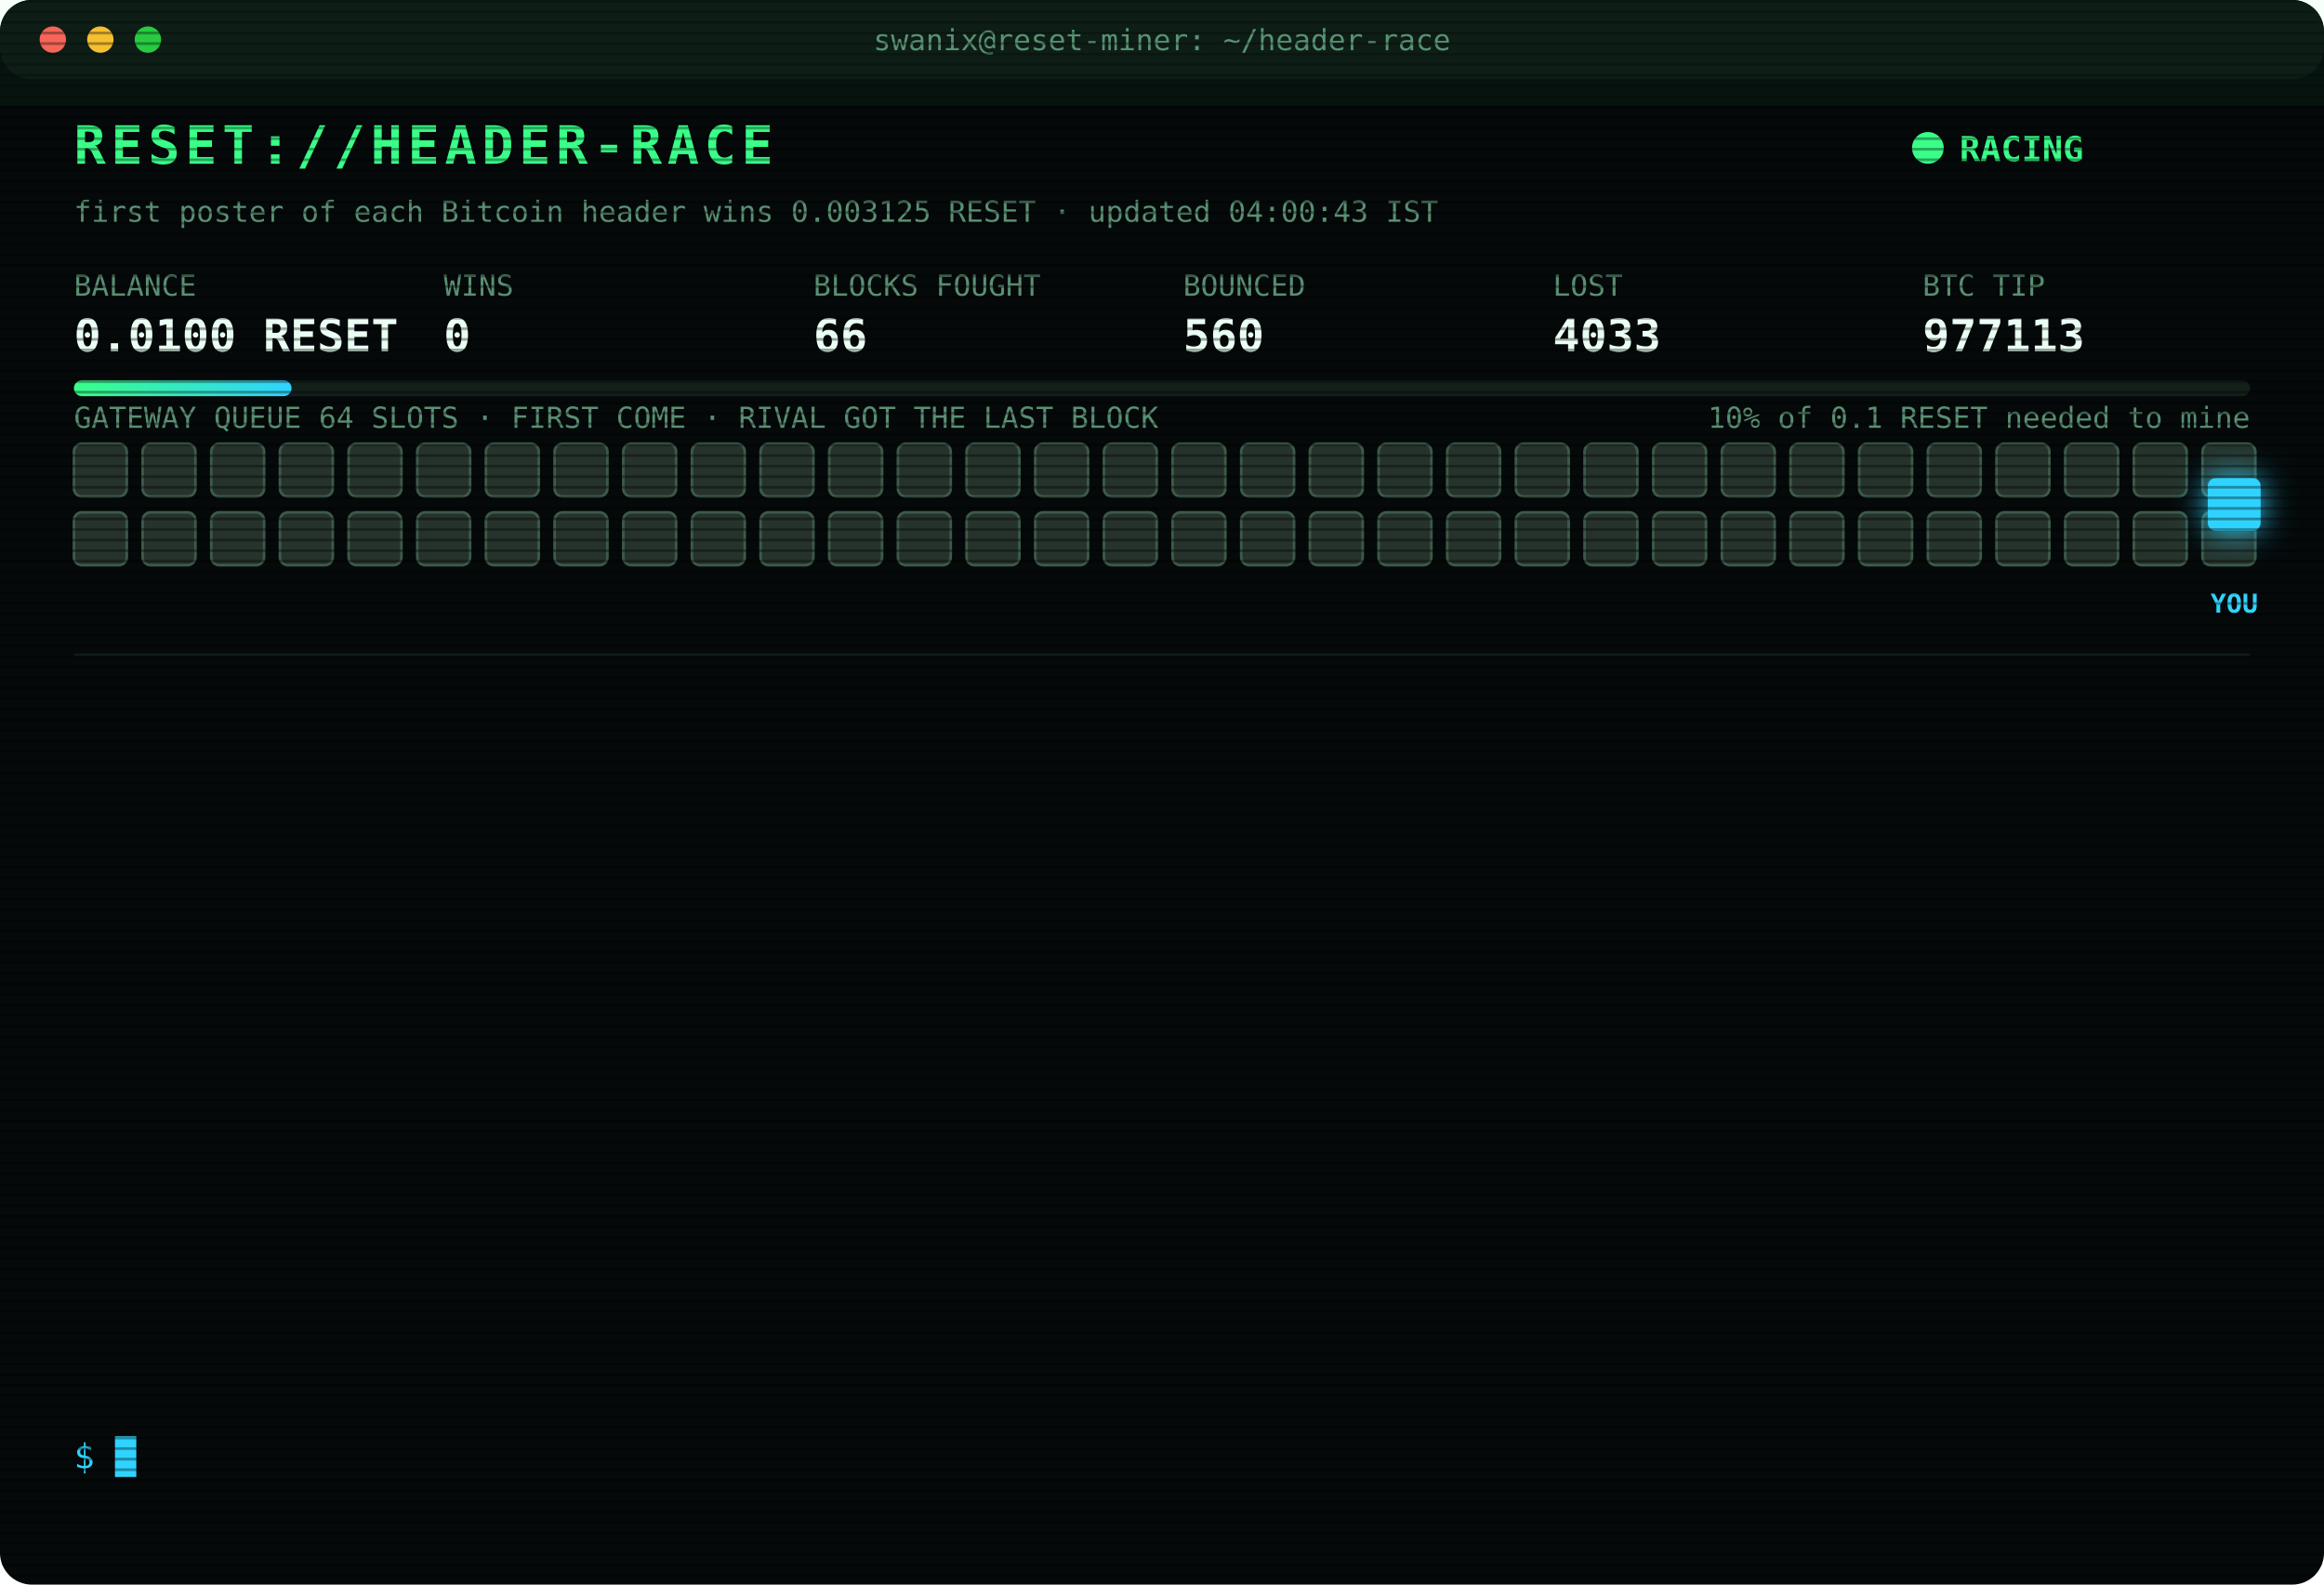
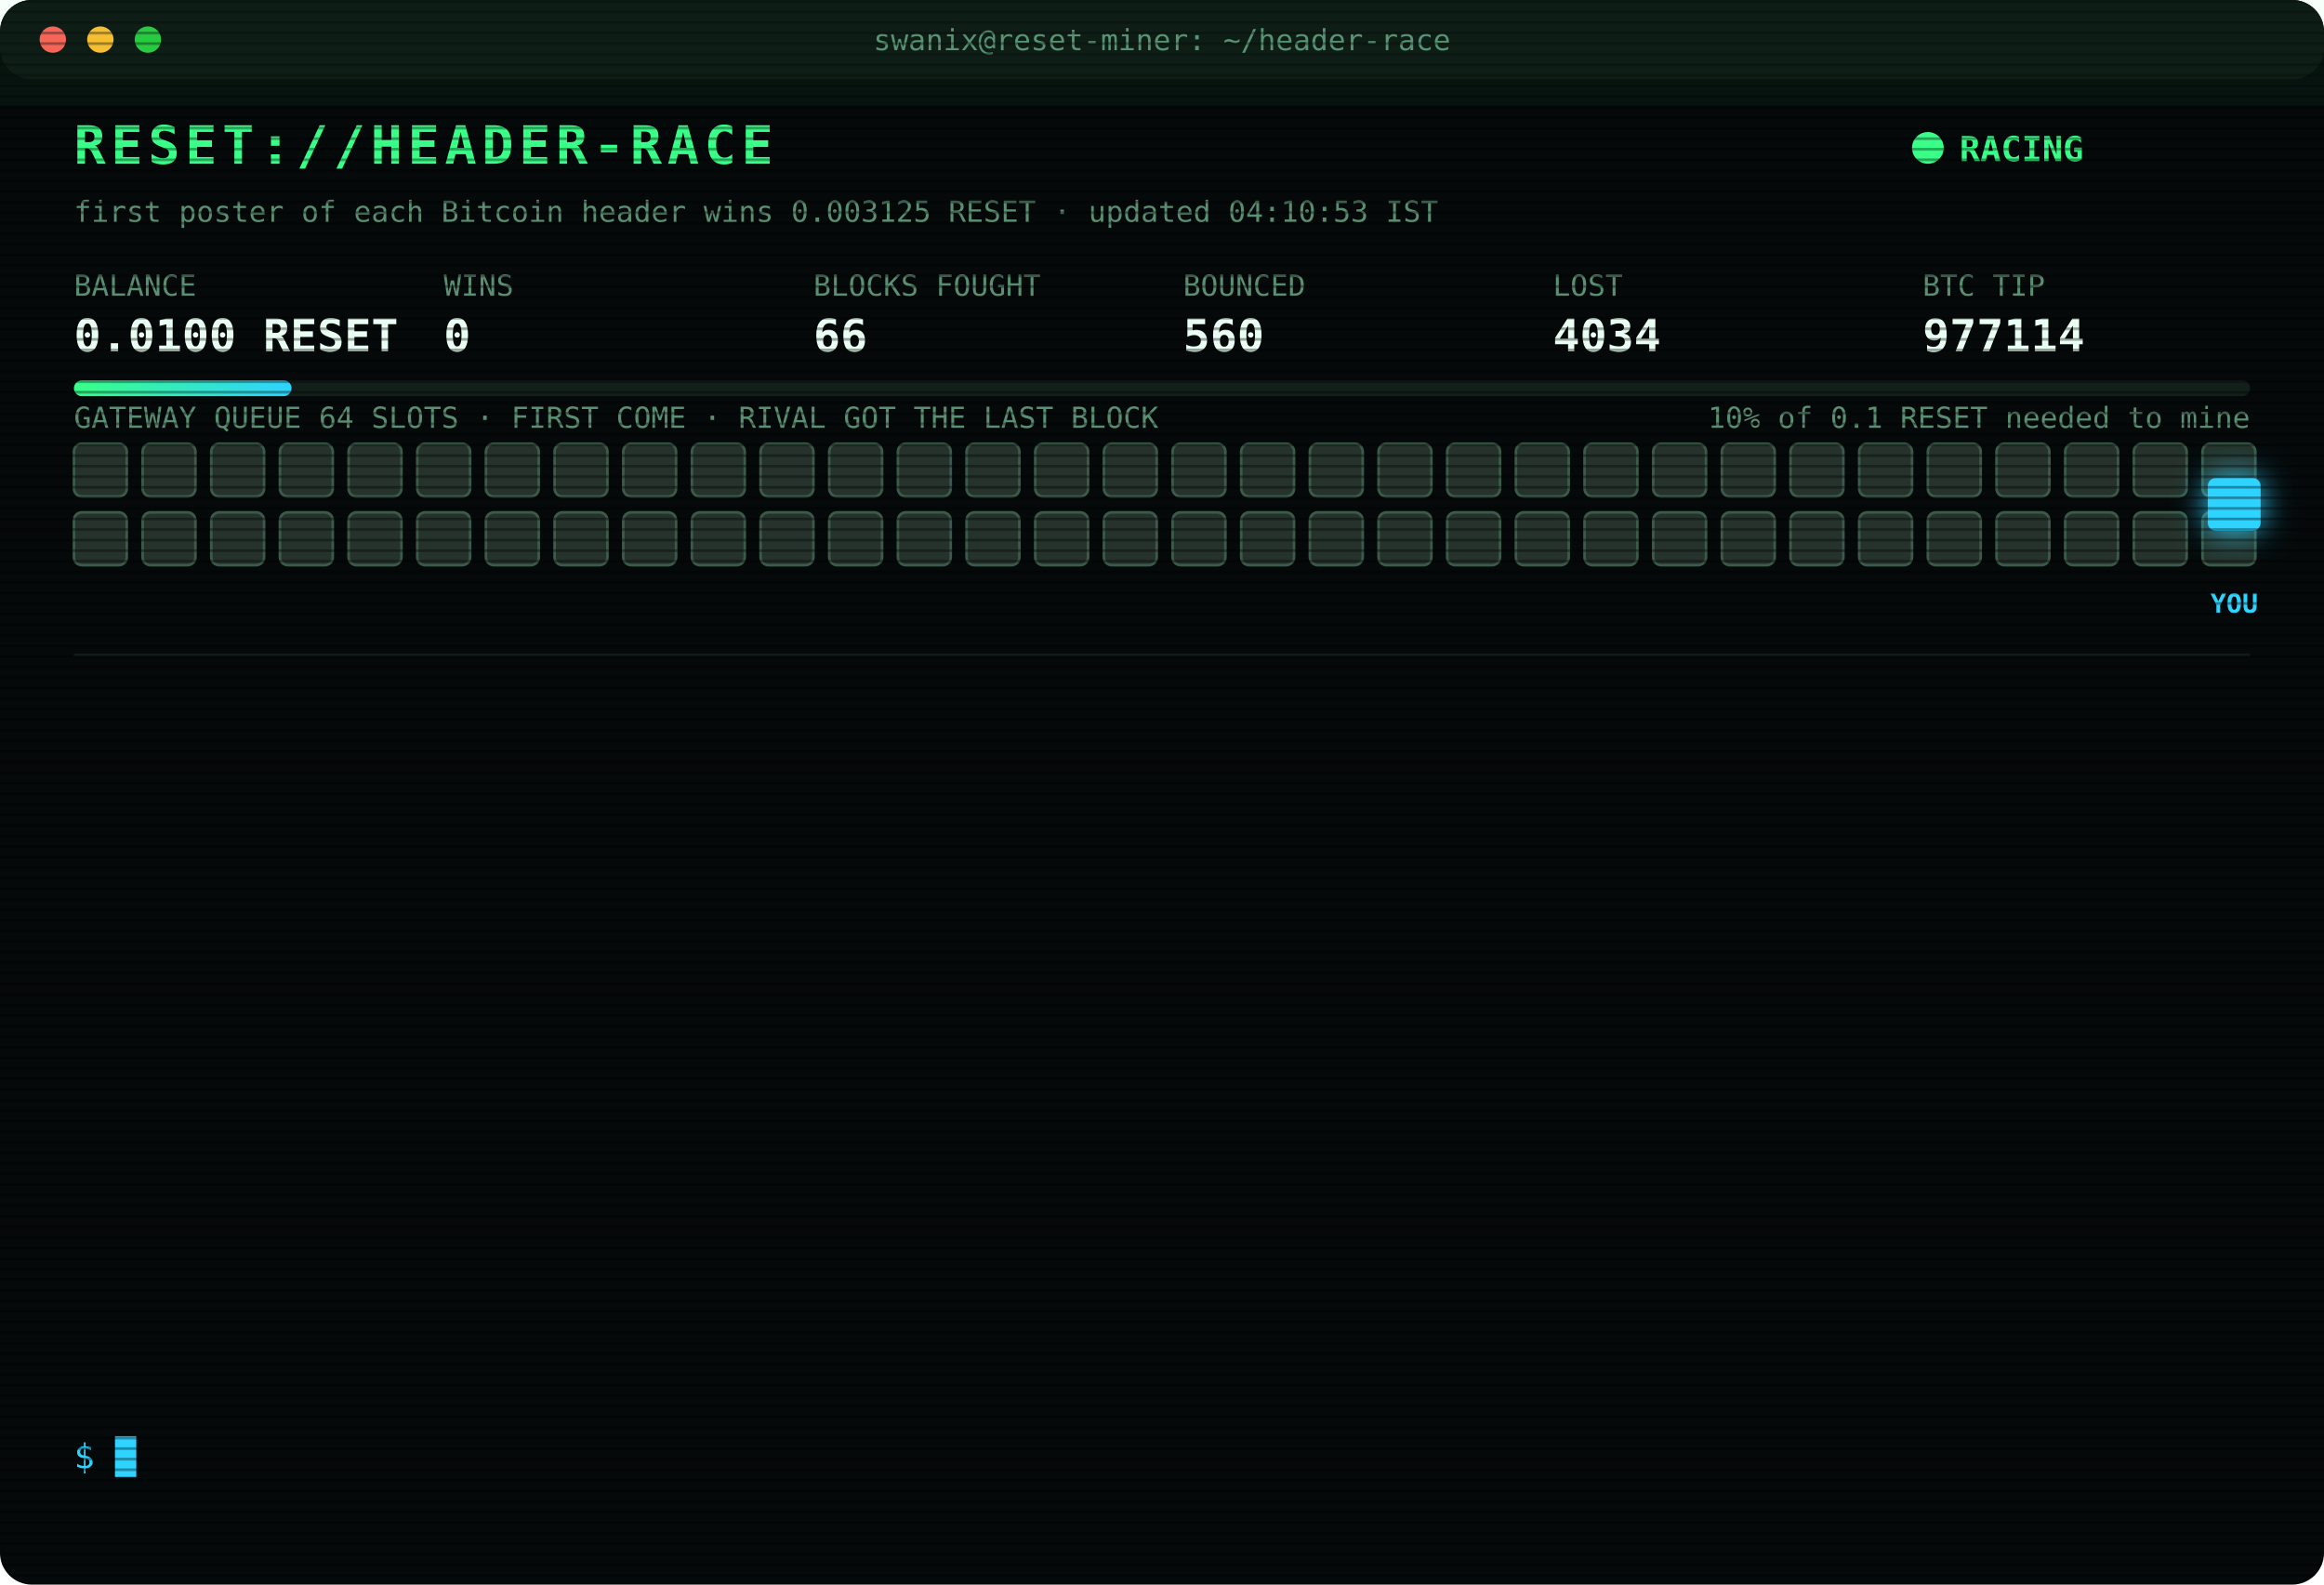
<svg xmlns="http://www.w3.org/2000/svg" width="880" height="600" viewBox="0 0 880 600" font-family="ui-monospace,SFMono-Regular,Menlo,Consolas,monospace">
  <style>
text{font-size:13px;fill:#7CFFB2}
.title{font-size:20px;font-weight:700;fill:#39FF88;letter-spacing:2px;animation:glitch 3s infinite steps(1)}
.sub{fill:#2fd3ff}.k{fill:#5a8f73;font-size:11px}.v{font-size:17px;font-weight:700;fill:#eafff3}
.ts{fill:#3f6b56}.boot{fill:#2fd3ff}.dim{fill:#5a8f73}.bad{fill:#ff4d6d}.warn{fill:#ffd23f}.mag{fill:#ff5cf0}.win{fill:#39FF88;font-weight:700}
.tag{font-size:10px;fill:#2fd3ff;font-weight:700}
.rival{fill:#26332c;stroke:#3c5a49;animation:jam 1.2s infinite alternate}
.idle{fill:#141c18;stroke:#22302a;animation:breathe 4s infinite}
.me{fill:#2fd3ff;filter:drop-shadow(0 0 6px #2fd3ff)}
.hover{animation:nudge 1.1s infinite ease-in-out}.bounce{animation:kick 1.4s infinite}
.ln{opacity:0;animation:in .4s forwards}
.cur{animation:blink 1s infinite steps(1)}
.scan{animation:scan 6s infinite linear}
.led{animation:blink 1.4s infinite}
@keyframes in{from{opacity:0;transform:translateX(-6px)}to{opacity:1;transform:none}}
@keyframes blink{50%{opacity:0}}
@keyframes jam{to{fill:#33463b}}
@keyframes breathe{50%{opacity:.4}}
@keyframes nudge{50%{transform:translateX(-10px)}}
@keyframes kick{0%,100%{transform:none}30%{transform:translateX(-14px)}55%{transform:translateX(10px) translateY(-6px)}}
@keyframes glitch{0%,92%{transform:none}93%{transform:translateX(2px);fill:#ff4d6d}95%{transform:translateX(-2px);fill:#2fd3ff}97%{transform:none}}
@keyframes scan{from{transform:translateY(-40px)}to{transform:translateY(600px)}}
</style>
  <defs>
    <pattern id="sl" width="4" height="4" patternUnits="userSpaceOnUse">
      <rect width="4" height="1" fill="#000" opacity=".35" />
    </pattern>
    <linearGradient id="bar">
      <stop offset="0" stop-color="#39FF88" />
      <stop offset="1" stop-color="#2fd3ff" />
    </linearGradient>
  </defs>
  <rect width="880" height="600" rx="12" fill="#05090a" />
  <rect width="880" height="30" rx="12" fill="#0d1512" />
  <circle cx="20" cy="15" r="5" fill="#ff5f57" />
  <circle cx="38" cy="15" r="5" fill="#febc2e" />
  <circle cx="56" cy="15" r="5" fill="#28c840" />
  <text x="440" y="19" text-anchor="middle" class="k">swanix@reset-miner: ~/header-race</text>
  <text x="28" y="62" class="title">RESET://HEADER-RACE</text>
  <circle class="led" cx="730" cy="56" r="6" fill="#39FF88" />
  <text x="742" y="61" class="win">RACING</text>
-   <text x="28" y="84" class="k">first poster of each Bitcoin header wins 0.003125 RESET · updated 04:00:43 IST</text>
+   <text x="28" y="84" class="k">first poster of each Bitcoin header wins 0.003125 RESET · updated 04:10:53 IST</text>
  <text x="28" y="112" class="k">BALANCE</text>
  <text x="28" y="133" class="v">0.0100 RESET</text>
  <text x="168" y="112" class="k">WINS</text>
  <text x="168" y="133" class="v">0</text>
  <text x="308" y="112" class="k">BLOCKS FOUGHT</text>
  <text x="308" y="133" class="v">66</text>
  <text x="448" y="112" class="k">BOUNCED</text>
  <text x="448" y="133" class="v">560</text>
  <text x="588" y="112" class="k">LOST</text>
-   <text x="588" y="133" class="v">4033</text>
+   <text x="588" y="133" class="v">4034</text>
  <text x="728" y="112" class="k">BTC TIP</text>
-   <text x="728" y="133" class="v">977113</text>
+   <text x="728" y="133" class="v">977114</text>
  <rect x="28" y="144" width="824" height="6" rx="3" fill="#13201a" />
  <rect x="28" y="144" width="82.4" height="6" rx="3" fill="url(#bar)" />
  <text x="852" y="162" text-anchor="end" class="k">10% of 0.1 RESET needed to mine</text>
  <text x="28" y="162" class="k">GATEWAY QUEUE 64 SLOTS · FIRST COME · RIVAL GOT THE LAST BLOCK</text>
  <rect class="rival" x="28" y="168" width="20" height="20" rx="3" style="animation-delay:0.00s" />
  <rect class="rival" x="54" y="168" width="20" height="20" rx="3" style="animation-delay:0.05s" />
  <rect class="rival" x="80" y="168" width="20" height="20" rx="3" style="animation-delay:0.10s" />
  <rect class="rival" x="106" y="168" width="20" height="20" rx="3" style="animation-delay:0.15s" />
  <rect class="rival" x="132" y="168" width="20" height="20" rx="3" style="animation-delay:0.20s" />
  <rect class="rival" x="158" y="168" width="20" height="20" rx="3" style="animation-delay:0.25s" />
  <rect class="rival" x="184" y="168" width="20" height="20" rx="3" style="animation-delay:0.30s" />
  <rect class="rival" x="210" y="168" width="20" height="20" rx="3" style="animation-delay:0.35s" />
  <rect class="rival" x="236" y="168" width="20" height="20" rx="3" style="animation-delay:0.40s" />
  <rect class="rival" x="262" y="168" width="20" height="20" rx="3" style="animation-delay:0.45s" />
  <rect class="rival" x="288" y="168" width="20" height="20" rx="3" style="animation-delay:0.50s" />
  <rect class="rival" x="314" y="168" width="20" height="20" rx="3" style="animation-delay:0.55s" />
  <rect class="rival" x="340" y="168" width="20" height="20" rx="3" style="animation-delay:0.60s" />
  <rect class="rival" x="366" y="168" width="20" height="20" rx="3" style="animation-delay:0.65s" />
  <rect class="rival" x="392" y="168" width="20" height="20" rx="3" style="animation-delay:0.70s" />
  <rect class="rival" x="418" y="168" width="20" height="20" rx="3" style="animation-delay:0.75s" />
  <rect class="rival" x="444" y="168" width="20" height="20" rx="3" style="animation-delay:0.80s" />
  <rect class="rival" x="470" y="168" width="20" height="20" rx="3" style="animation-delay:0.85s" />
  <rect class="rival" x="496" y="168" width="20" height="20" rx="3" style="animation-delay:0.90s" />
  <rect class="rival" x="522" y="168" width="20" height="20" rx="3" style="animation-delay:0.95s" />
  <rect class="rival" x="548" y="168" width="20" height="20" rx="3" style="animation-delay:1.00s" />
  <rect class="rival" x="574" y="168" width="20" height="20" rx="3" style="animation-delay:1.05s" />
  <rect class="rival" x="600" y="168" width="20" height="20" rx="3" style="animation-delay:1.10s" />
  <rect class="rival" x="626" y="168" width="20" height="20" rx="3" style="animation-delay:1.15s" />
  <rect class="rival" x="652" y="168" width="20" height="20" rx="3" style="animation-delay:1.20s" />
  <rect class="rival" x="678" y="168" width="20" height="20" rx="3" style="animation-delay:1.25s" />
  <rect class="rival" x="704" y="168" width="20" height="20" rx="3" style="animation-delay:1.30s" />
  <rect class="rival" x="730" y="168" width="20" height="20" rx="3" style="animation-delay:1.35s" />
  <rect class="rival" x="756" y="168" width="20" height="20" rx="3" style="animation-delay:1.40s" />
  <rect class="rival" x="782" y="168" width="20" height="20" rx="3" style="animation-delay:1.45s" />
  <rect class="rival" x="808" y="168" width="20" height="20" rx="3" style="animation-delay:1.50s" />
  <rect class="rival" x="834" y="168" width="20" height="20" rx="3" style="animation-delay:1.55s" />
  <rect class="rival" x="28" y="194" width="20" height="20" rx="3" style="animation-delay:1.60s" />
  <rect class="rival" x="54" y="194" width="20" height="20" rx="3" style="animation-delay:1.65s" />
  <rect class="rival" x="80" y="194" width="20" height="20" rx="3" style="animation-delay:1.70s" />
  <rect class="rival" x="106" y="194" width="20" height="20" rx="3" style="animation-delay:1.75s" />
  <rect class="rival" x="132" y="194" width="20" height="20" rx="3" style="animation-delay:1.80s" />
  <rect class="rival" x="158" y="194" width="20" height="20" rx="3" style="animation-delay:1.85s" />
  <rect class="rival" x="184" y="194" width="20" height="20" rx="3" style="animation-delay:1.90s" />
  <rect class="rival" x="210" y="194" width="20" height="20" rx="3" style="animation-delay:1.95s" />
  <rect class="rival" x="236" y="194" width="20" height="20" rx="3" style="animation-delay:2.00s" />
  <rect class="rival" x="262" y="194" width="20" height="20" rx="3" style="animation-delay:2.05s" />
  <rect class="rival" x="288" y="194" width="20" height="20" rx="3" style="animation-delay:2.10s" />
  <rect class="rival" x="314" y="194" width="20" height="20" rx="3" style="animation-delay:2.15s" />
  <rect class="rival" x="340" y="194" width="20" height="20" rx="3" style="animation-delay:2.20s" />
  <rect class="rival" x="366" y="194" width="20" height="20" rx="3" style="animation-delay:2.25s" />
  <rect class="rival" x="392" y="194" width="20" height="20" rx="3" style="animation-delay:2.30s" />
  <rect class="rival" x="418" y="194" width="20" height="20" rx="3" style="animation-delay:2.35s" />
  <rect class="rival" x="444" y="194" width="20" height="20" rx="3" style="animation-delay:2.40s" />
  <rect class="rival" x="470" y="194" width="20" height="20" rx="3" style="animation-delay:2.45s" />
  <rect class="rival" x="496" y="194" width="20" height="20" rx="3" style="animation-delay:2.50s" />
  <rect class="rival" x="522" y="194" width="20" height="20" rx="3" style="animation-delay:2.55s" />
  <rect class="rival" x="548" y="194" width="20" height="20" rx="3" style="animation-delay:2.60s" />
  <rect class="rival" x="574" y="194" width="20" height="20" rx="3" style="animation-delay:2.65s" />
  <rect class="rival" x="600" y="194" width="20" height="20" rx="3" style="animation-delay:2.70s" />
  <rect class="rival" x="626" y="194" width="20" height="20" rx="3" style="animation-delay:2.75s" />
  <rect class="rival" x="652" y="194" width="20" height="20" rx="3" style="animation-delay:2.80s" />
  <rect class="rival" x="678" y="194" width="20" height="20" rx="3" style="animation-delay:2.85s" />
  <rect class="rival" x="704" y="194" width="20" height="20" rx="3" style="animation-delay:2.90s" />
  <rect class="rival" x="730" y="194" width="20" height="20" rx="3" style="animation-delay:2.95s" />
  <rect class="rival" x="756" y="194" width="20" height="20" rx="3" style="animation-delay:3.00s" />
  <rect class="rival" x="782" y="194" width="20" height="20" rx="3" style="animation-delay:3.05s" />
  <rect class="rival" x="808" y="194" width="20" height="20" rx="3" style="animation-delay:3.10s" />
  <rect class="rival" x="834" y="194" width="20" height="20" rx="3" style="animation-delay:3.15s" />
  <g class="hover">
    <rect class="me" x="836" y="181" width="20" height="20" rx="3" />
    <text class="tag" x="846" y="232" text-anchor="middle">YOU</text>
  </g>
  <line x1="28" x2="852" y1="248" y2="248" stroke="#13201a" />
  <g class="ln" style="animation-delay:0.40s">
-     <text x="28" y="270" class="ts">02:15:28</text>
-     <text x="104" y="270" class="boot">[BOOT] racer v3 online · 3 feeds · stint 340m</text>
+     <text x="28" y="270" class="ts">02:24:50</text>
+     <text x="104" y="270" class="bad">[LOST] #977102 taken by a rival miner</text>
  </g>
  <g class="ln" style="animation-delay:0.65s">
-     <text x="28" y="292" class="ts">02:23:12</text>
-     <text x="104" y="292" class="bad">[LOST] #977101 taken by a rival miner</text>
+     <text x="28" y="292" class="ts">02:31:10</text>
+     <text x="104" y="292" class="bad">[LOST] #977103 taken by a rival miner</text>
  </g>
  <g class="ln" style="animation-delay:0.90s">
-     <text x="28" y="314" class="ts">02:24:50</text>
-     <text x="104" y="314" class="bad">[LOST] #977102 taken by a rival miner</text>
+     <text x="28" y="314" class="ts">02:35:27</text>
+     <text x="104" y="314" class="bad">[LOST] #977104 taken by a rival miner</text>
  </g>
  <g class="ln" style="animation-delay:1.15s">
-     <text x="28" y="336" class="ts">02:31:10</text>
-     <text x="104" y="336" class="bad">[LOST] #977103 taken by a rival miner</text>
+     <text x="28" y="336" class="ts">02:48:26</text>
+     <text x="104" y="336" class="bad">[LOST] #977105 taken by a rival miner</text>
  </g>
  <g class="ln" style="animation-delay:1.40s">
-     <text x="28" y="358" class="ts">02:35:27</text>
-     <text x="104" y="358" class="bad">[LOST] #977104 taken by a rival miner</text>
+     <text x="28" y="358" class="ts">02:57:04</text>
+     <text x="104" y="358" class="bad">[LOST] #977106 taken by a rival miner</text>
  </g>
  <g class="ln" style="animation-delay:1.65s">
-     <text x="28" y="380" class="ts">02:48:26</text>
-     <text x="104" y="380" class="bad">[LOST] #977105 taken by a rival miner</text>
+     <text x="28" y="380" class="ts">03:33:09</text>
+     <text x="104" y="380" class="bad">[LOST] #977108 taken by a rival miner</text>
  </g>
  <g class="ln" style="animation-delay:1.90s">
-     <text x="28" y="402" class="ts">02:57:04</text>
-     <text x="104" y="402" class="bad">[LOST] #977106 taken by a rival miner</text>
+     <text x="28" y="402" class="ts">03:36:14</text>
+     <text x="104" y="402" class="bad">[LOST] #977109 taken by a rival miner</text>
  </g>
  <g class="ln" style="animation-delay:2.15s">
-     <text x="28" y="424" class="ts">03:33:09</text>
-     <text x="104" y="424" class="bad">[LOST] #977108 taken by a rival miner</text>
+     <text x="28" y="424" class="ts">03:45:40</text>
+     <text x="104" y="424" class="bad">[LOST] #977110 taken by a rival miner</text>
  </g>
  <g class="ln" style="animation-delay:2.40s">
-     <text x="28" y="446" class="ts">03:36:14</text>
-     <text x="104" y="446" class="bad">[LOST] #977109 taken by a rival miner</text>
+     <text x="28" y="446" class="ts">03:47:55</text>
+     <text x="104" y="446" class="bad">[LOST] #977111 taken by a rival miner</text>
  </g>
  <g class="ln" style="animation-delay:2.65s">
-     <text x="28" y="468" class="ts">03:45:40</text>
-     <text x="104" y="468" class="bad">[LOST] #977110 taken by a rival miner</text>
+     <text x="28" y="468" class="ts">03:49:14</text>
+     <text x="104" y="468" class="bad">[LOST] #977112 taken by a rival miner</text>
  </g>
  <g class="ln" style="animation-delay:2.90s">
-     <text x="28" y="490" class="ts">03:47:55</text>
-     <text x="104" y="490" class="bad">[LOST] #977111 taken by a rival miner</text>
+     <text x="28" y="490" class="ts">04:00:43</text>
+     <text x="104" y="490" class="bad">[LOST] #977113 taken by a rival miner</text>
  </g>
  <g class="ln" style="animation-delay:3.15s">
-     <text x="28" y="512" class="ts">03:49:14</text>
-     <text x="104" y="512" class="bad">[LOST] #977112 taken by a rival miner</text>
+     <text x="28" y="512" class="ts">04:10:50</text>
+     <text x="104" y="512" class="bad">[GATEWAY DOWN] no response · 980ms</text>
  </g>
  <g class="ln" style="animation-delay:3.40s">
-     <text x="28" y="534" class="ts">04:00:43</text>
-     <text x="104" y="534" class="bad">[LOST] #977113 taken by a rival miner</text>
+     <text x="28" y="534" class="ts">04:10:53</text>
+     <text x="104" y="534" class="bad">[LOST] #977114 taken by a rival miner</text>
  </g>
  <text x="28" y="556" class="sub">$ <tspan class="cur">█</tspan>
  </text>
  <rect width="880" height="600" rx="12" fill="url(#sl)" pointer-events="none" />
  <rect class="scan" width="880" height="40" fill="#39FF88" opacity=".04" />
</svg>
